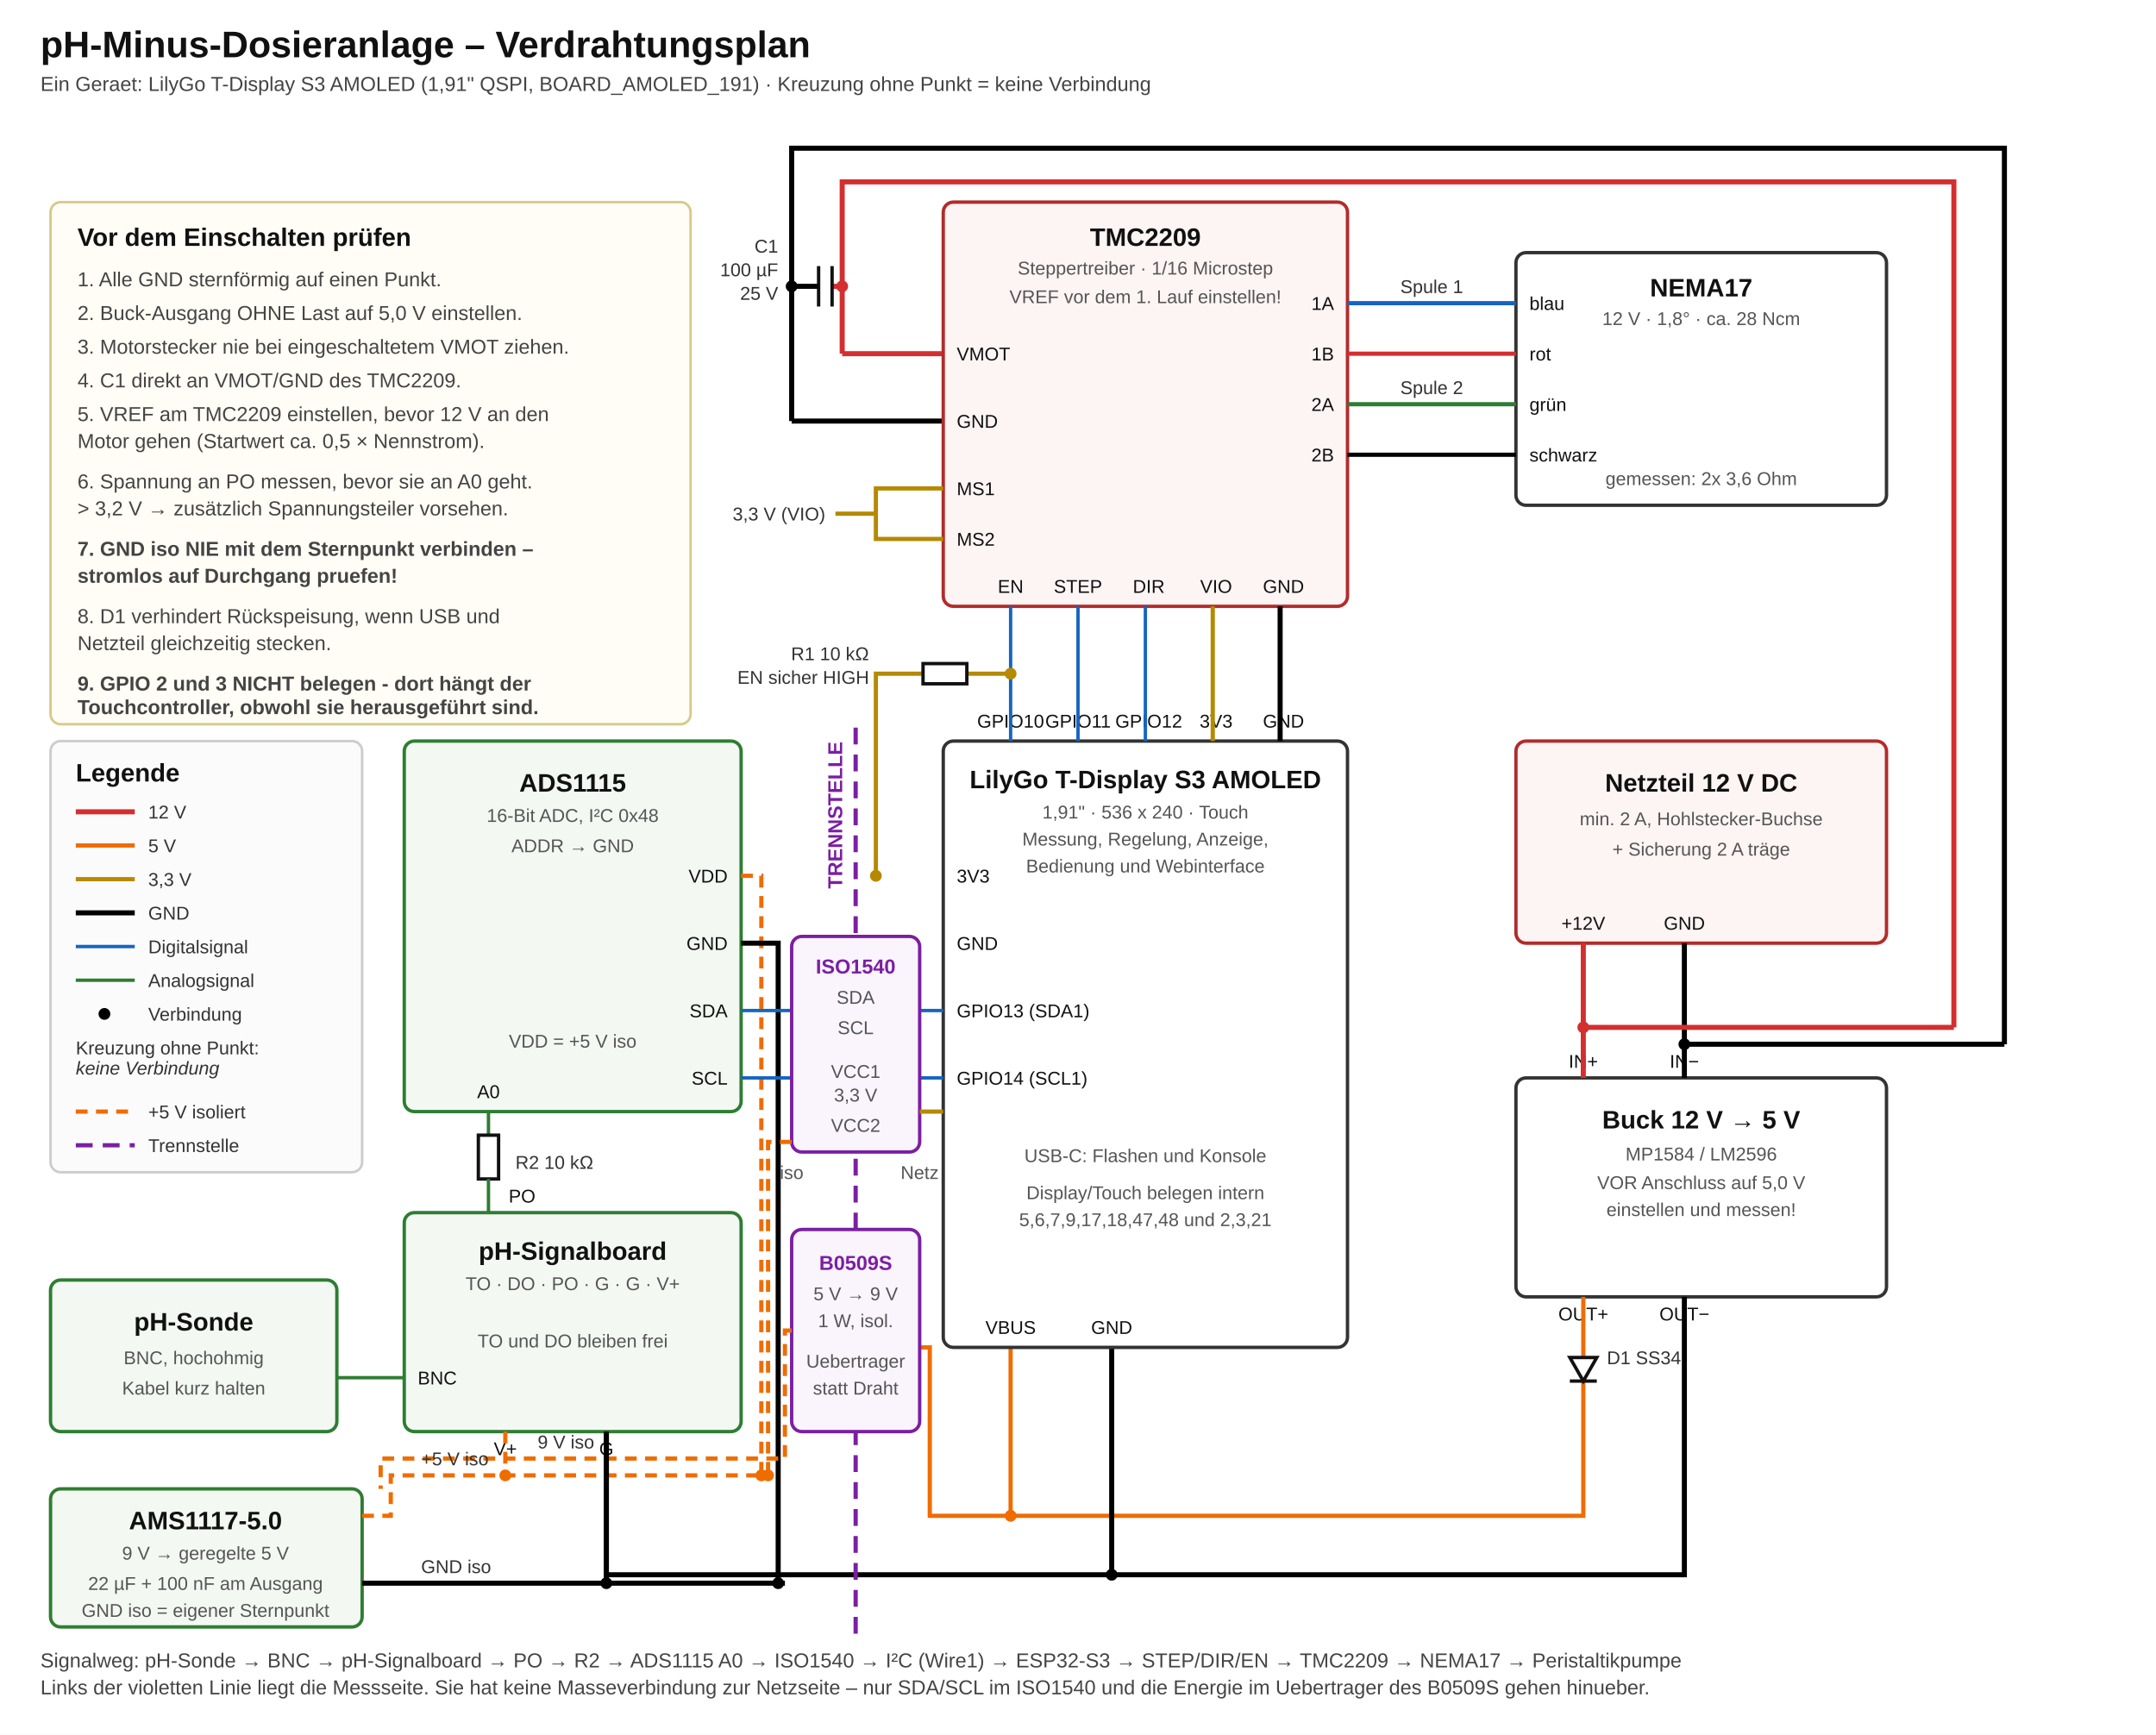
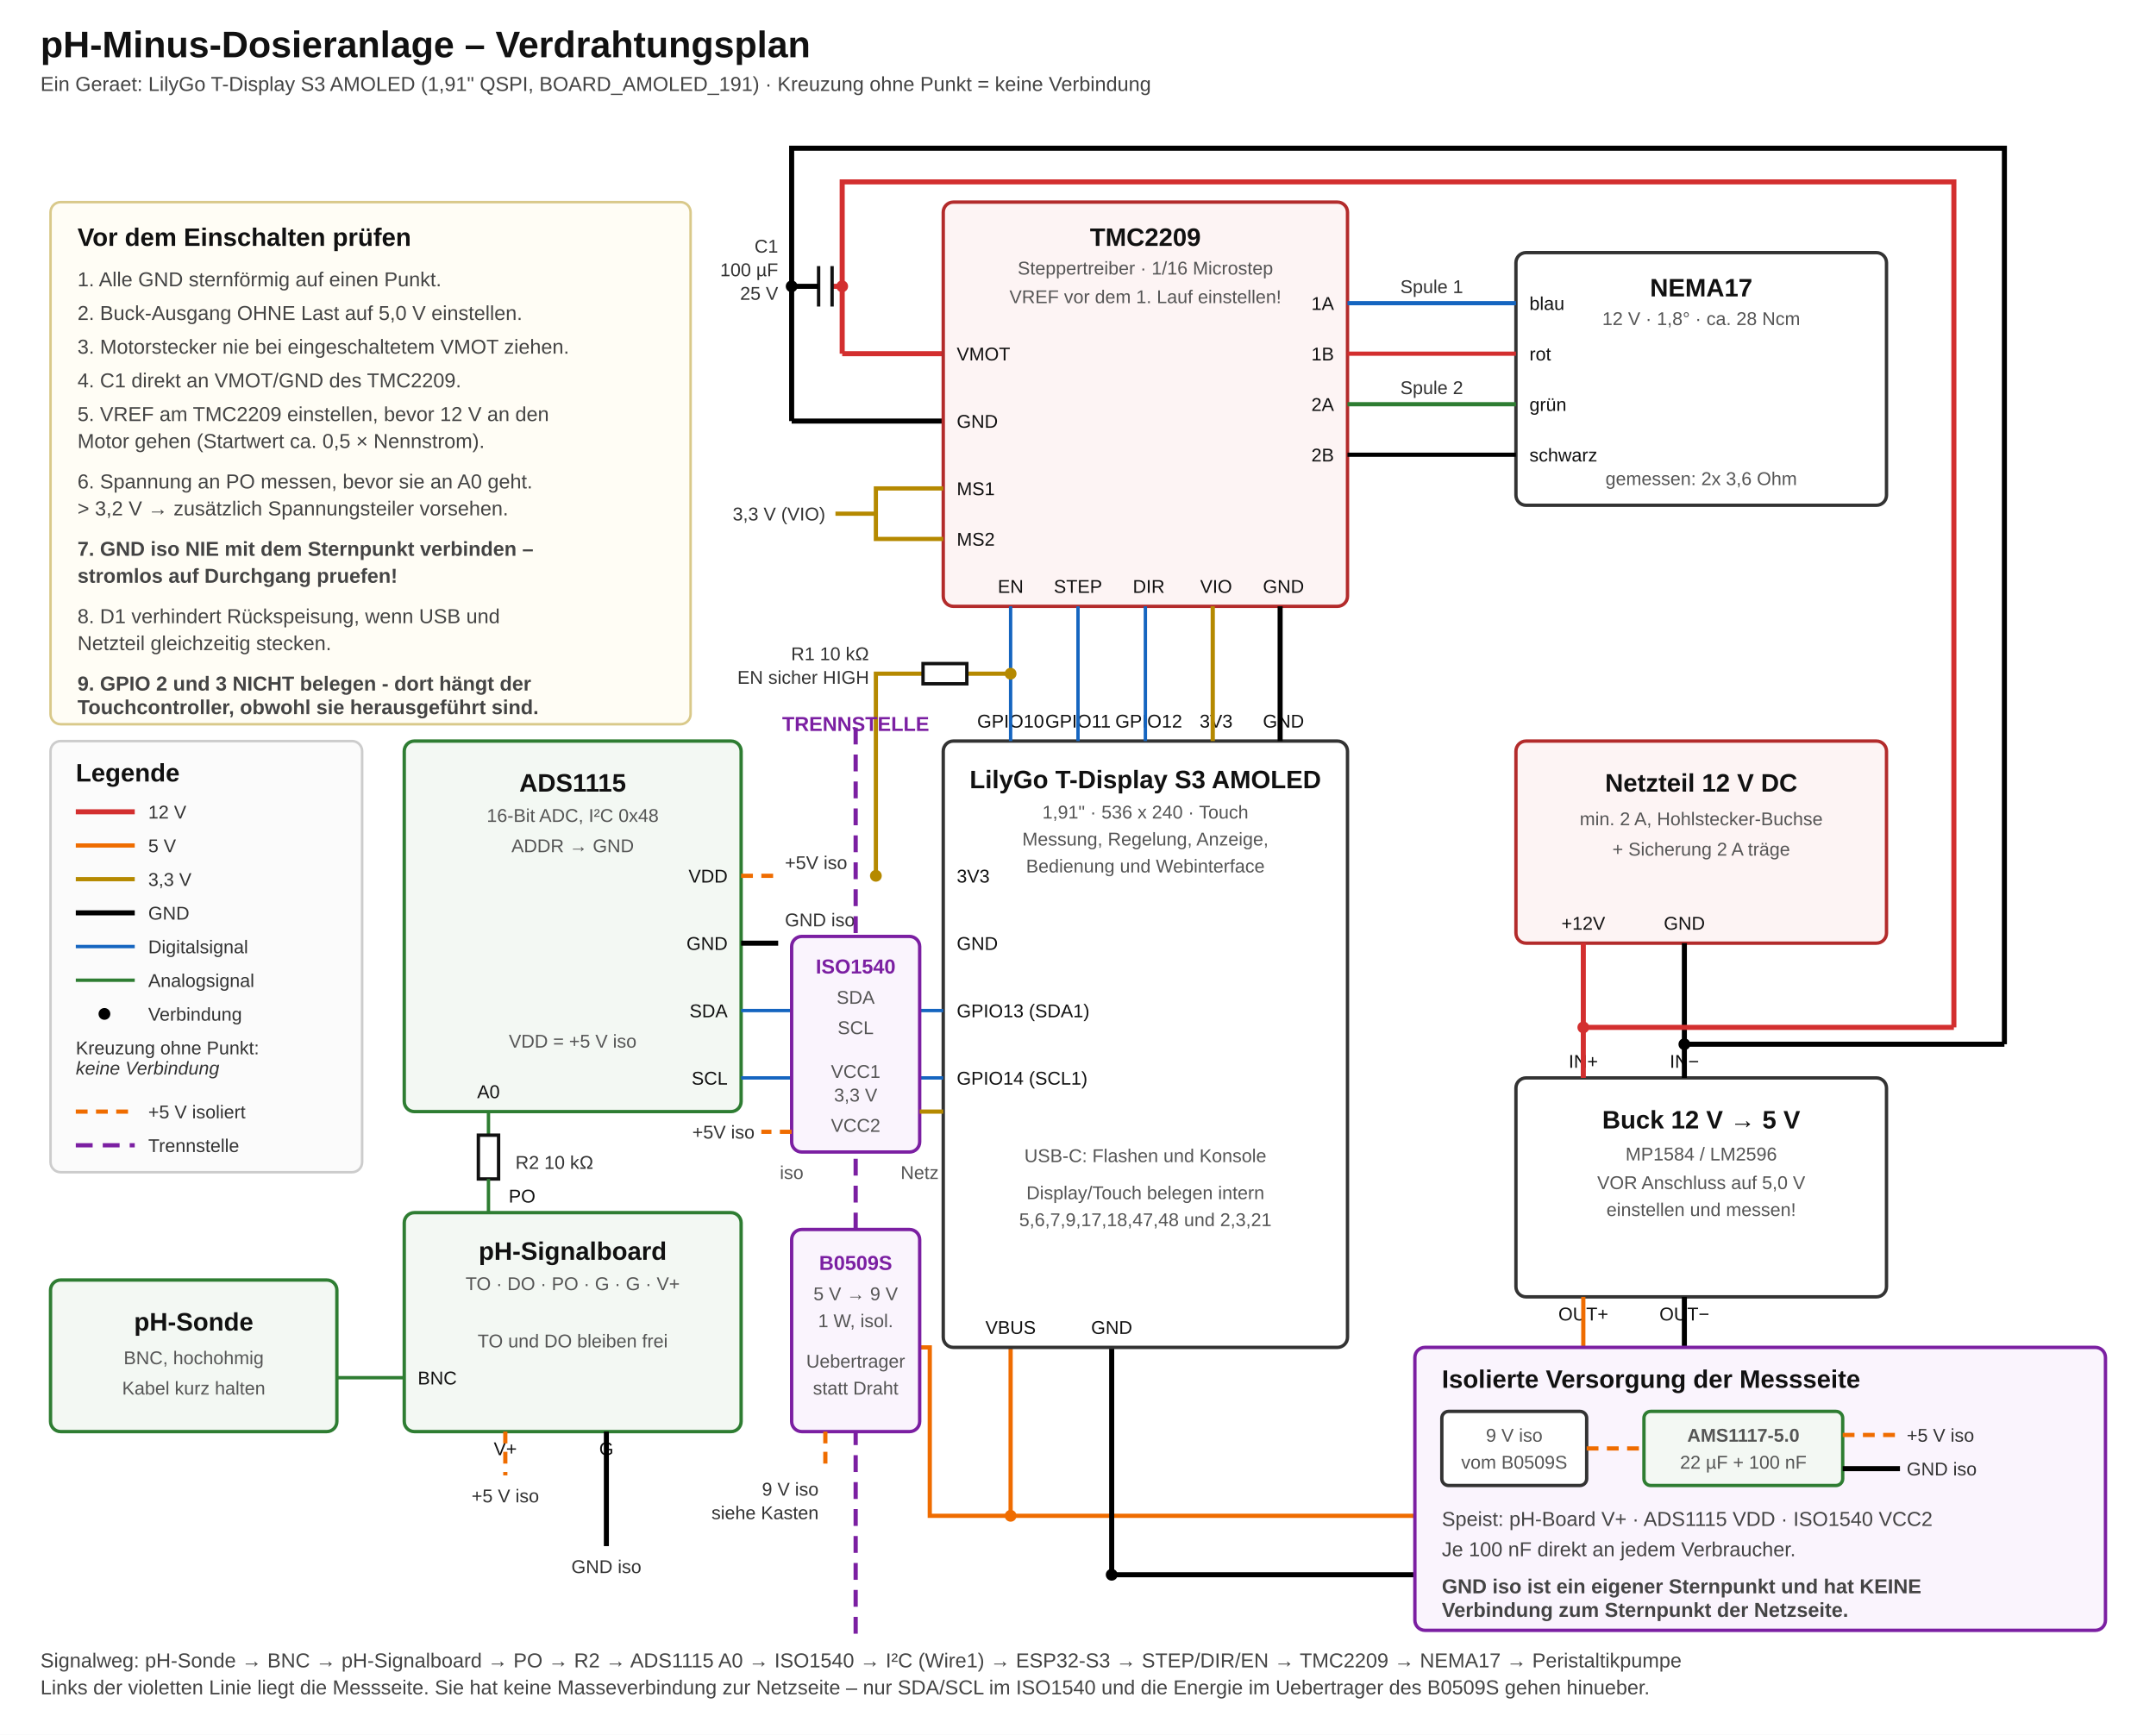
<svg xmlns="http://www.w3.org/2000/svg" viewBox="0 0 1280 1030" width="1280" height="1030" font-family="Segoe UI, Arial, sans-serif">
  <style>
  .bx   { fill:#ffffff; stroke:#333333; stroke-width:2; }
  .bxa  { fill:#f3f8f3; stroke:#2e7d32; stroke-width:2; }
  .bxp  { fill:#fdf4f4; stroke:#b32b2b; stroke-width:2; }
  .bxo  { fill:#fafafa; stroke:#999999; stroke-width:2; stroke-dasharray:6 4; }
  .t    { font-size:15px; font-weight:600; fill:#111; }
  .s    { font-size:11px; fill:#555; }
  .p    { font-size:11px; fill:#111; }
  .lbl  { font-size:11px; fill:#333; }
  .note { font-size:12px; fill:#444; }
  .w12  { stroke:#d32f2f; stroke-width:3; fill:none; }
  .w5   { stroke:#ef6c00; stroke-width:2.5; fill:none; }
  .w33  { stroke:#b58900; stroke-width:2.5; fill:none; }
  .wg   { stroke:#000000; stroke-width:3; fill:none; }
  .wsig { stroke:#1565c0; stroke-width:2; fill:none; }
  .wana { stroke:#2e7d32; stroke-width:2; fill:none; }
  .mr   { stroke:#d32f2f; stroke-width:2.5; fill:none; }
  .mg   { stroke:#2e7d32; stroke-width:2.5; fill:none; }
  .mb   { stroke:#1565c0; stroke-width:2.5; fill:none; }
  .mk   { stroke:#000000; stroke-width:2.5; fill:none; }
  .comp { stroke:#111; stroke-width:2; fill:#fff; }
  .wrf  { stroke:#7b4fc9; stroke-width:2.5; fill:none; stroke-dasharray:9 6; }
  .w5o  { stroke:#ef6c00; stroke-width:2.5; fill:none; stroke-dasharray:7 5; }
  .iso  { stroke:#7b1fa2; stroke-width:2.5; fill:none; stroke-dasharray:10 6; }
  .bxi  { fill:#faf4fd; stroke:#7b1fa2; stroke-width:2; }
  .isot { font-size:12px; font-weight:700; fill:#7b1fa2; }
</style>
  <rect x="0" y="0" width="1280" height="1030" fill="#ffffff" />
  <text x="24" y="34" font-size="22" font-weight="700" fill="#111">pH-Minus-Dosieranlage – Verdrahtungsplan</text>
  <text x="24" y="54" class="note">Ein Geraet: LilyGo T-Display S3 AMOLED (1,91" QSPI, BOARD_AMOLED_191) · Kreuzung ohne Punkt = keine Verbindung</text>
  <path class="wg" d="M 1190 620 L 1190 88 L 470 88 L 470 250" />
  <path class="w12" d="M 1160 610 L 1160 108 L 500 108 L 500 210" />
  <path class="w12" d="M 500 210 L 560 210" />
  <path class="wg" d="M 470 250 L 560 250" />
  <path class="w12" d="M 500 170 L 494 170" />
  <line x1="494" y1="158" x2="494" y2="182" class="comp" />
  <path d="M 486 158 L 486 182" class="comp" />
  <path class="wg" d="M 486 170 L 470 170" />
  <text x="462" y="150" text-anchor="end" class="lbl">C1</text>
  <text x="462" y="164" text-anchor="end" class="lbl">100 µF</text>
  <text x="462" y="178" text-anchor="end" class="lbl">25 V</text>
  <circle cx="500" cy="170" r="3.5" fill="#d32f2f" />
  <circle cx="470" cy="170" r="3.5" fill="#000" />
  <rect x="560" y="120" width="240" height="240" rx="6" class="bxp" />
  <text x="680" y="146" text-anchor="middle" class="t">TMC2209</text>
  <text x="680" y="163" text-anchor="middle" class="s">Steppertreiber · 1/16 Microstep</text>
  <text x="680" y="180" text-anchor="middle" class="s">VREF vor dem 1. Lauf einstellen!</text>
  <text x="568" y="214" class="p">VMOT</text>
  <text x="568" y="254" class="p">GND</text>
  <text x="568" y="294" class="p">MS1</text>
  <text x="568" y="324" class="p">MS2</text>
  <text x="792" y="184" text-anchor="end" class="p">1A</text>
  <text x="792" y="214" text-anchor="end" class="p">1B</text>
  <text x="792" y="244" text-anchor="end" class="p">2A</text>
  <text x="792" y="274" text-anchor="end" class="p">2B</text>
  <text x="600" y="352" text-anchor="middle" class="p">EN</text>
  <text x="640" y="352" text-anchor="middle" class="p">STEP</text>
  <text x="682" y="352" text-anchor="middle" class="p">DIR</text>
  <text x="722" y="352" text-anchor="middle" class="p">VIO</text>
  <text x="762" y="352" text-anchor="middle" class="p">GND</text>
  <path class="w33" d="M 560 290 L 520 290 L 520 320 L 560 320" />
  <path class="w33" d="M 520 305 L 496 305" />
  <text x="490" y="309" text-anchor="end" class="lbl">3,3 V (VIO)</text>
  <rect x="900" y="150" width="220" height="150" rx="6" class="bx" />
  <text x="1010" y="176" text-anchor="middle" class="t">NEMA17</text>
  <text x="1010" y="193" text-anchor="middle" class="s">12 V · 1,8° · ca. 28 Ncm</text>
  <text x="1010" y="288" text-anchor="middle" class="s">gemessen: 2x 3,6 Ohm</text>
  <text x="908" y="184" class="p">blau</text>
  <text x="908" y="214" class="p">rot</text>
  <text x="908" y="244" class="p">grün</text>
  <text x="908" y="274" class="p">schwarz</text>
  <path class="mb" d="M 800 180 L 900 180" />
  <path class="mr" d="M 800 210 L 900 210" />
  <path class="mg" d="M 800 240 L 900 240" />
  <path class="mk" d="M 800 270 L 900 270" />
  <text x="850" y="174" text-anchor="middle" class="lbl">Spule 1</text>
  <text x="850" y="234" text-anchor="middle" class="lbl">Spule 2</text>
  <rect x="900" y="440" width="220" height="120" rx="6" class="bxp" />
  <text x="1010" y="470" text-anchor="middle" class="t">Netzteil 12 V DC</text>
  <text x="1010" y="490" text-anchor="middle" class="s">min. 2 A, Hohlstecker-Buchse</text>
  <text x="1010" y="508" text-anchor="middle" class="s">+ Sicherung 2 A träge</text>
  <text x="940" y="552" text-anchor="middle" class="p">+12V</text>
  <text x="1000" y="552" text-anchor="middle" class="p">GND</text>
  <rect x="900" y="640" width="220" height="130" rx="6" class="bx" />
  <text x="1010" y="670" text-anchor="middle" class="t">Buck 12 V → 5 V</text>
  <text x="1010" y="689" text-anchor="middle" class="s">MP1584 / LM2596</text>
  <text x="1010" y="706" text-anchor="middle" class="s">VOR Anschluss auf 5,0 V</text>
  <text x="1010" y="722" text-anchor="middle" class="s">einstellen und messen!</text>
  <text x="940" y="634" text-anchor="middle" class="p">IN+</text>
  <text x="1000" y="634" text-anchor="middle" class="p">IN−</text>
  <text x="940" y="784" text-anchor="middle" class="p">OUT+</text>
  <text x="1000" y="784" text-anchor="middle" class="p">OUT−</text>
  <path class="w12" d="M 940 560 L 940 640" />
  <path class="wg" d="M 1000 560 L 1000 640" />
  <path class="w12" d="M 940 610 L 1160 610" />
  <path class="wg" d="M 1000 620 L 1190 620" />
  <circle cx="940" cy="610" r="3.5" fill="#d32f2f" />
  <circle cx="1000" cy="620" r="3.5" fill="#000" />
  <path class="w5" d="M 940 770 L 940 830" />
  <path d="M 932 806 L 948 806 L 940 820 Z" class="comp" />
  <line x1="932" y1="820" x2="948" y2="820" class="comp" />
  <text x="954" y="810" class="lbl">D1 SS34</text>
  <path class="w5" d="M 940 830 L 940 900 L 600 900 L 600 800" />
  <path class="w5" d="M 600 900 L 552 900 L 552 800 L 546 800" />
  <circle cx="600" cy="900" r="3.5" fill="#ef6c00" />
  <path class="wg" d="M 1000 770 L 1000 935 L 660 935 L 660 800" />
-   <path class="wg" d="M 660 935 L 360 935 L 360 850" />
  <circle cx="660" cy="935" r="3.5" fill="#000" />
  <rect x="560" y="440" width="240" height="360" rx="6" class="bx" />
  <text x="680" y="468" text-anchor="middle" class="t">LilyGo T-Display S3 AMOLED</text>
  <text x="680" y="486" text-anchor="middle" class="s">1,91" · 536 x 240 · Touch</text>
  <text x="680" y="502" text-anchor="middle" class="s">Messung, Regelung, Anzeige,</text>
  <text x="680" y="518" text-anchor="middle" class="s">Bedienung und Webinterface</text>
  <text x="680" y="690" text-anchor="middle" class="s">USB-C: Flashen und Konsole</text>
  <text x="680" y="712" text-anchor="middle" class="s">Display/Touch belegen intern</text>
  <text x="680" y="728" text-anchor="middle" class="s">5,6,7,9,17,18,47,48 und 2,3,21</text>
  <text x="600" y="432" text-anchor="middle" class="p">GPIO10</text>
  <text x="640" y="432" text-anchor="middle" class="p">GPIO11</text>
  <text x="682" y="432" text-anchor="middle" class="p">GPIO12</text>
  <text x="722" y="432" text-anchor="middle" class="p">3V3</text>
  <text x="762" y="432" text-anchor="middle" class="p">GND</text>
  <text x="568" y="524" class="p">3V3</text>
  <text x="568" y="564" class="p">GND</text>
  <text x="568" y="604" class="p">GPIO13 (SDA1)</text>
  <text x="568" y="644" class="p">GPIO14 (SCL1)</text>
  <text x="600" y="792" text-anchor="middle" class="p">VBUS</text>
  <text x="660" y="792" text-anchor="middle" class="p">GND</text>
  <path class="wsig" d="M 600 440 L 600 360" />
  <path class="wsig" d="M 640 440 L 640 360" />
  <path class="wsig" d="M 680 440 L 680 360" />
  <path class="w33" d="M 720 440 L 720 360" />
  <path class="wg" d="M 760 440 L 760 360" />
  <path class="w33" d="M 600 400 L 545 400 L 520 400 L 520 520" />
  <rect x="548" y="394" width="26" height="12" class="comp" />
  <circle cx="600" cy="400" r="3.5" fill="#b58900" />
  <circle cx="520" cy="520" r="3.5" fill="#b58900" />
  <text x="516" y="392" text-anchor="end" class="lbl">R1 10 kΩ</text>
  <text x="516" y="406" text-anchor="end" class="lbl">EN sicher HIGH</text>
  <rect x="240" y="440" width="200" height="220" rx="6" class="bxa" />
  <text x="340" y="470" text-anchor="middle" class="t">ADS1115</text>
  <text x="340" y="488" text-anchor="middle" class="s">16-Bit ADC, I²C 0x48</text>
  <text x="340" y="506" text-anchor="middle" class="s">ADDR → GND</text>
  <text x="340" y="622" text-anchor="middle" class="s">VDD = +5 V iso</text>
  <text x="432" y="524" text-anchor="end" class="p">VDD</text>
  <text x="432" y="564" text-anchor="end" class="p">GND</text>
  <text x="432" y="604" text-anchor="end" class="p">SDA</text>
  <text x="432" y="644" text-anchor="end" class="p">SCL</text>
  <text x="290" y="652" text-anchor="middle" class="p">A0</text>
-   <path class="w5o" d="M 440 520 L 452 520 L 452 876" />
-   <path class="wg" d="M 440 560 L 462 560 L 462 940" />
-   <circle cx="452" cy="876" r="3.5" fill="#ef6c00" />
-   <circle cx="462" cy="940" r="3.5" fill="#000" />
+   <path class="w5o" d="M 440 520 L 462 520" />
+   <text x="466" y="516" class="lbl" fill="#ef6c00" font-size="10">+5V iso</text>
+   <path class="wg" d="M 440 560 L 462 560" />
+   <text x="466" y="550" class="lbl" font-size="10">GND iso</text>
  <path class="wsig" d="M 440 600 L 470 600" />
  <path class="wsig" d="M 440 640 L 470 640" />
  <path class="wsig" d="M 546 600 L 560 600" />
  <path class="wsig" d="M 546 640 L 560 640" />
  <path class="wana" d="M 290 660 L 290 674" />
  <rect x="284" y="674" width="12" height="26" class="comp" />
  <path class="wana" d="M 290 700 L 290 720" />
  <text x="306" y="694" class="lbl">R2 10 kΩ</text>
  <rect x="240" y="720" width="200" height="130" rx="6" class="bxa" />
  <text x="340" y="748" text-anchor="middle" class="t">pH-Signalboard</text>
  <text x="340" y="766" text-anchor="middle" class="s">TO · DO · PO · G · G · V+</text>
  <text x="340" y="800" text-anchor="middle" class="s">TO und DO bleiben frei</text>
  <text x="302" y="714" class="p">PO</text>
  <text x="300" y="864" text-anchor="middle" class="p">V+</text>
  <text x="360" y="864" text-anchor="middle" class="p">G</text>
  <text x="248" y="822" class="p">BNC</text>
  <rect x="30" y="760" width="170" height="90" rx="6" class="bxa" />
  <text x="115" y="790" text-anchor="middle" class="t">pH-Sonde</text>
  <text x="115" y="810" text-anchor="middle" class="s">BNC, hochohmig</text>
  <text x="115" y="828" text-anchor="middle" class="s">Kabel kurz halten</text>
  <path class="wana" d="M 200 818 L 240 818" />
  <path class="iso" d="M 508 432 L 508 972" />
-   <text x="500" y="484" text-anchor="middle" class="isot" transform="rotate(-90 500 484)">TRENNSTELLE</text>
+   <text x="508" y="434" text-anchor="middle" class="isot" font-size="11">TRENNSTELLE</text>
  <rect x="470" y="556" width="76" height="128" rx="6" class="bxi" />
  <text x="508" y="578" text-anchor="middle" class="isot">ISO1540</text>
  <text x="508" y="596" text-anchor="middle" class="s">SDA</text>
  <text x="508" y="614" text-anchor="middle" class="s">SCL</text>
  <text x="508" y="640" text-anchor="middle" class="s">VCC1</text>
  <text x="508" y="654" text-anchor="middle" class="s">3,3 V</text>
  <text x="508" y="672" text-anchor="middle" class="s">VCC2</text>
  <text x="470" y="700" text-anchor="middle" class="s">iso</text>
  <text x="546" y="700" text-anchor="middle" class="s">Netz</text>
  <path class="w33" d="M 546 660 L 560 660" />
-   <path class="w5o" d="M 470 678 L 456 678 L 456 876" />
-   <circle cx="456" cy="876" r="3.5" fill="#ef6c00" />
+   <path class="w5o" d="M 470 672 L 452 672" />
+   <text x="448" y="676" text-anchor="end" class="lbl" fill="#ef6c00" font-size="10">+5V iso</text>
  <rect x="470" y="730" width="76" height="120" rx="6" class="bxi" />
  <text x="508" y="754" text-anchor="middle" class="isot">B0509S</text>
  <text x="508" y="772" text-anchor="middle" class="s">5 V → 9 V</text>
  <text x="508" y="788" text-anchor="middle" class="s">1 W, isol.</text>
  <text x="508" y="812" text-anchor="middle" class="s">Uebertrager</text>
  <text x="508" y="828" text-anchor="middle" class="s">statt Draht</text>
-   <path class="w5o" d="M 470 790 L 466 790 L 466 866 L 226 866 L 226 884" />
-   <text x="336" y="860" text-anchor="middle" class="lbl">9 V iso</text>
-   <rect x="30" y="884" width="185" height="82" rx="6" class="bxa" />
-   <text x="122" y="908" text-anchor="middle" class="t">AMS1117-5.0</text>
-   <text x="122" y="926" text-anchor="middle" class="s">9 V → geregelte 5 V</text>
-   <text x="122" y="944" text-anchor="middle" class="s">22 µF + 100 nF am Ausgang</text>
-   <text x="122" y="960" text-anchor="middle" class="s">GND iso = eigener Sternpunkt</text>
-   <path class="w5o" d="M 215 900 L 232 900 L 232 876 L 456 876" />
-   <path class="wg" d="M 215 940 L 466 940" />
-   <text x="250" y="870" class="lbl" fill="#ef6c00">+5 V iso</text>
-   <text x="250" y="934" class="lbl">GND iso</text>
+   <path class="w5o" d="M 490 850 L 490 872" />
+   <text x="486" y="888" text-anchor="end" class="lbl" fill="#ef6c00">9 V iso</text>
+   <text x="486" y="902" text-anchor="end" class="lbl" font-size="10">siehe Kasten</text>
  <path class="w5o" d="M 300 850 L 300 876" />
-   <path class="wg" d="M 360 850 L 360 940" />
-   <circle cx="300" cy="876" r="3.5" fill="#ef6c00" />
-   <circle cx="360" cy="940" r="3.5" fill="#000" />
+   <text x="300" y="892" text-anchor="middle" class="lbl" fill="#ef6c00">+5 V iso</text>
+   <path class="wg" d="M 360 850 L 360 918" />
+   <text x="360" y="934" text-anchor="middle" class="lbl">GND iso</text>
  <rect x="30" y="440" width="185" height="256" rx="6" fill="#fbfbfb" stroke="#ccc" stroke-width="1.5" />
  <text x="45" y="464" class="t">Legende</text>
  <line x1="45" y1="482" x2="80" y2="482" class="w12" />
  <text x="88" y="486" class="lbl">12 V</text>
  <line x1="45" y1="502" x2="80" y2="502" class="w5" />
  <text x="88" y="506" class="lbl">5 V</text>
  <line x1="45" y1="522" x2="80" y2="522" class="w33" />
  <text x="88" y="526" class="lbl">3,3 V</text>
  <line x1="45" y1="542" x2="80" y2="542" class="wg" />
  <text x="88" y="546" class="lbl">GND</text>
  <line x1="45" y1="562" x2="80" y2="562" class="wsig" />
  <text x="88" y="566" class="lbl">Digitalsignal</text>
  <line x1="45" y1="582" x2="80" y2="582" class="wana" />
  <text x="88" y="586" class="lbl">Analogsignal</text>
  <circle cx="62" cy="602" r="3.5" fill="#000" />
  <text x="88" y="606" class="lbl">Verbindung</text>
  <text x="45" y="626" class="lbl">Kreuzung ohne Punkt:</text>
  <text x="45" y="638" class="lbl" font-style="italic">keine Verbindung</text>
  <line x1="45" y1="660" x2="80" y2="660" class="w5o" />
  <text x="88" y="664" class="lbl">+5 V isoliert</text>
  <line x1="45" y1="680" x2="80" y2="680" class="iso" />
  <text x="88" y="684" class="lbl">Trennstelle</text>
  <rect x="30" y="120" width="380" height="310" rx="6" fill="#fffdf5" stroke="#d9c98a" stroke-width="1.5" />
  <text x="46" y="146" class="t">Vor dem Einschalten prüfen</text>
  <text x="46" y="170" class="note">1. Alle GND sternförmig auf einen Punkt.</text>
  <text x="46" y="190" class="note">2. Buck-Ausgang OHNE Last auf 5,0 V einstellen.</text>
  <text x="46" y="210" class="note">3. Motorstecker nie bei eingeschaltetem VMOT ziehen.</text>
  <text x="46" y="230" class="note">4. C1 direkt an VMOT/GND des TMC2209.</text>
  <text x="46" y="250" class="note">5. VREF am TMC2209 einstellen, bevor 12 V an den</text>
  <text x="46" y="266" class="note">    Motor gehen (Startwert ca. 0,5 × Nennstrom).</text>
  <text x="46" y="290" class="note">6. Spannung an PO messen, bevor sie an A0 geht.</text>
  <text x="46" y="306" class="note">    &gt; 3,2 V → zusätzlich Spannungsteiler vorsehen.</text>
  <text x="46" y="330" class="note" font-weight="600">7. GND iso NIE mit dem Sternpunkt verbinden –</text>
  <text x="46" y="346" class="note" font-weight="600">    stromlos auf Durchgang pruefen!</text>
  <text x="46" y="370" class="note">8. D1 verhindert Rückspeisung, wenn USB und</text>
  <text x="46" y="386" class="note">    Netzteil gleichzeitig stecken.</text>
  <text x="46" y="410" class="note" font-weight="600">9. GPIO 2 und 3 NICHT belegen - dort hängt der</text>
  <text x="46" y="424" class="note" font-weight="600">    Touchcontroller, obwohl sie herausgeführt sind.</text>
+   <rect x="840" y="800" width="410" height="168" rx="6" class="bxi" />
+   <text x="856" y="824" class="t" fill="#7b1fa2">Isolierte Versorgung der Messseite</text>
+   <rect x="856" y="838" width="86" height="44" rx="4" class="bx" />
+   <text x="899" y="856" text-anchor="middle" class="s">9 V iso</text>
+   <text x="899" y="872" text-anchor="middle" class="s">vom B0509S</text>
+   <path class="w5o" d="M 942 860 L 976 860" />
+   <rect x="976" y="838" width="118" height="44" rx="4" class="bxa" />
+   <text x="1035" y="856" text-anchor="middle" class="s" font-weight="600">AMS1117-5.0</text>
+   <text x="1035" y="872" text-anchor="middle" class="s">22 µF + 100 nF</text>
+   <path class="w5o" d="M 1094 852 L 1128 852" />
+   <path class="wg" d="M 1094 872 L 1128 872" />
+   <text x="1132" y="856" class="lbl" fill="#ef6c00">+5 V iso</text>
+   <text x="1132" y="876" class="lbl">GND iso</text>
+   <text x="856" y="906" class="note" font-size="11">Speist: pH-Board V+ · ADS1115 VDD · ISO1540 VCC2</text>
+   <text x="856" y="924" class="note" font-size="11">Je 100 nF direkt an jedem Verbraucher.</text>
+   <text x="856" y="946" class="note" font-size="11" font-weight="600" fill="#7b1fa2">GND iso ist ein eigener Sternpunkt und hat KEINE</text>
+   <text x="856" y="960" class="note" font-size="11" font-weight="600" fill="#7b1fa2">Verbindung zum Sternpunkt der Netzseite.</text>
  <text x="24" y="990" class="note">Signalweg: pH-Sonde → BNC → pH-Signalboard → PO → R2 → ADS1115 A0 → ISO1540 → I²C (Wire1) → ESP32-S3 → STEP/DIR/EN → TMC2209 → NEMA17 → Peristaltikpumpe</text>
  <text x="24" y="1006" class="note" fill="#7b1fa2">Links der violetten Linie liegt die Messseite. Sie hat keine Masseverbindung zur Netzseite – nur SDA/SCL im ISO1540 und die Energie im Uebertrager des B0509S gehen hinueber.</text>
</svg>
